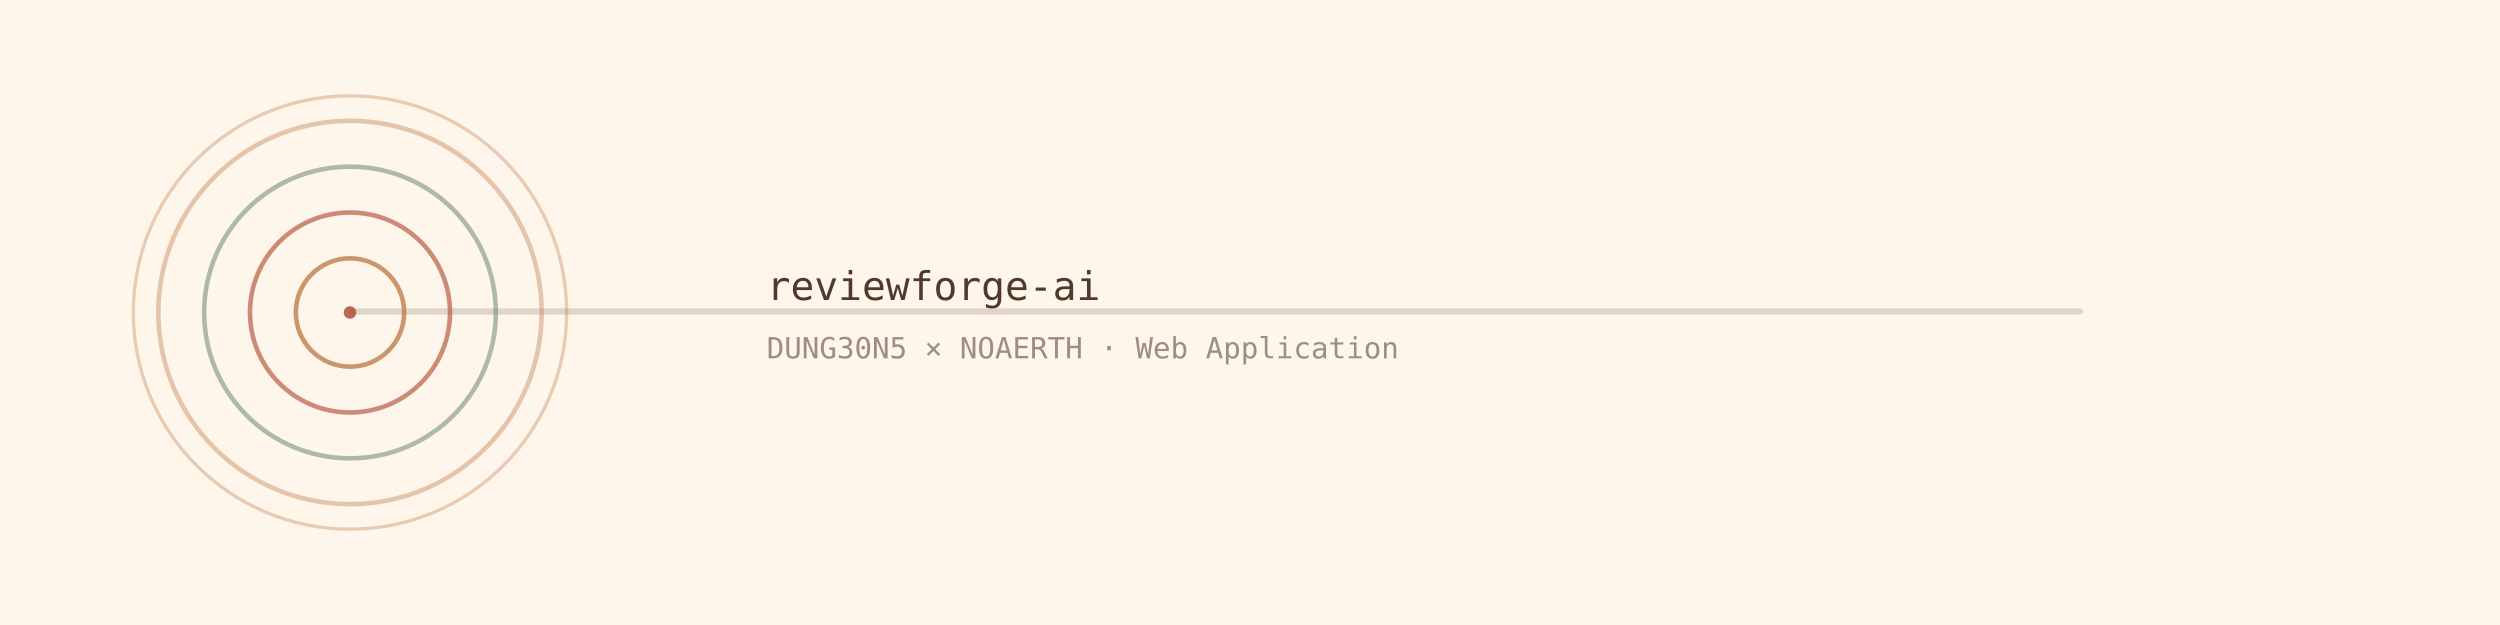
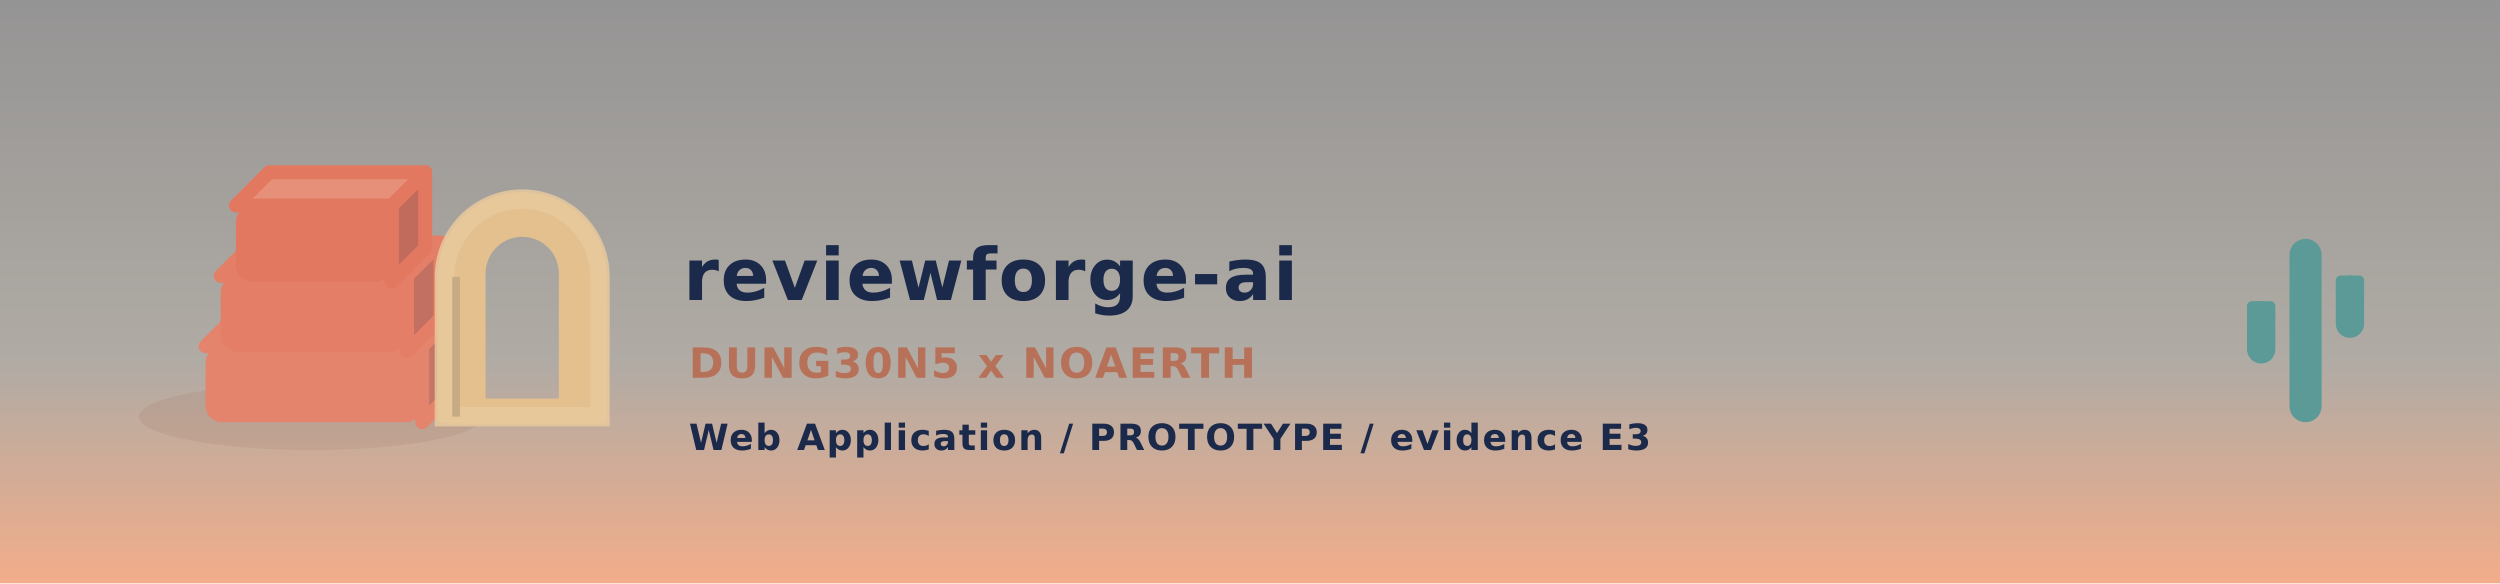
- <svg xmlns="http://www.w3.org/2000/svg" viewBox="0 0 1200 300" width="1200" height="300" role="img" aria-label="reviewforge-ai identity object">
-   <rect width="1200" height="300" fill="#fef6eb" />
-   <defs>
-     <linearGradient id="gft" x1="0" y1="0" x2="1" y2="1">
-       <stop offset="0%" stop-color="#be7e4c" />
-       <stop offset="100%" stop-color="#b4573f" />
-     </linearGradient>
-   </defs>
-   <rect x="168.00" y="148.00" width="832.00" height="3.00" rx="2.00" fill="rgba(63,37,22,0.160)" opacity="1.00" />
-   <circle cx="168.00" cy="150.00" r="26.00" fill="none" stroke="rgba(190,126,76,0.800)" stroke-width="2.20" opacity="1.00" />
-   <circle cx="168.00" cy="150.00" r="48.00" fill="none" stroke="rgba(180,87,63,0.670)" stroke-width="2.20" opacity="1.00" />
-   <circle cx="168.00" cy="150.00" r="70.00" fill="none" stroke="rgba(108,138,98,0.540)" stroke-width="2.20" opacity="1.00" />
-   <circle cx="168.00" cy="150.00" r="92.00" fill="none" stroke="rgba(190,126,76,0.410)" stroke-width="2.20" opacity="1.00" />
+ <svg xmlns="http://www.w3.org/2000/svg" width="900" height="210" viewBox="0 0 900 210" role="img" aria-label="reviewforge-ai - identity object">
+   <linearGradient id="skyf" x1="0" y1="0" x2="0" y2="1">
+     <stop offset="0" stop-color="#959494" />
+     <stop offset="0.62" stop-color="#b0aba4" />
+     <stop offset="1" stop-color="#f3ad8a" />
+   </linearGradient>
+   <rect width="900" height="210" fill="url(#skyf)" />
+   <rect x="0" y="352" width="900" height="-142" fill="#e9cda3" />
+   <rect x="0" y="352" width="900" height="3" fill="#ebd1a9" />
+   <ellipse cx="112" cy="150" rx="62" ry="12" fill="rgba(138,90,68,0.11)" />
  <g>
-     <circle cx="168.00" cy="150.00" r="104.00" fill="none" stroke="rgba(190,126,76,0.350)" stroke-width="1.60" opacity="1.00" />
-     <animate attributeName="opacity" values="0.25;1.0;0.25" dur="18.2s" begin="0s" repeatCount="indefinite" />
+     <path d="M74,124.67 L152,124.67 L164,112.67 L86,112.67 Z" fill="#e99a82" stroke="#e5846c" stroke-width="5" stroke-linejoin="round" />
+     <path d="M152,124.67 L164,112.67 L164,140 L152,152 Z" fill="#c37566" stroke="#e5846c" stroke-width="5" stroke-linejoin="round" />
+     <rect x="74" y="124.67" width="78" height="27.33" rx="6" fill="#e5846c" />
+     <path d="M79.46,99.33 L146.54,99.33 L158.54,87.33 L91.46,87.33 Z" fill="#e8957d" stroke="#e47e66" stroke-width="5" stroke-linejoin="round" />
+     <path d="M146.54,99.33 L158.54,87.33 L158.54,114.67 L146.54,126.67 Z" fill="#c27061" stroke="#e47e66" stroke-width="5" stroke-linejoin="round" />
+     <rect x="79.46" y="99.33" width="67.08" height="27.33" rx="6" fill="#e47e66" />
+     <path d="M84.92,74 L141.08,74 L153.08,62 L96.92,62 Z" fill="#e79079" stroke="#e37861" stroke-width="5" stroke-linejoin="round" />
+     <path d="M141.08,74 L153.08,62 L153.08,89.33 L141.08,101.33 Z" fill="#c16b5d" stroke="#e37861" stroke-width="5" stroke-linejoin="round" />
+     <rect x="84.92" y="74" width="56.16" height="27.33" rx="6" fill="#e37861" />
+     <animate attributeName="opacity" values="0.72;1;0.72" dur="6s" begin="0s" repeatCount="indefinite" />
  </g>
-   <circle cx="168" cy="150" r="3" fill="rgba(180,87,63,0.900)">
-     <animate attributeName="opacity" values="0.35;0.95;0.35" dur="18.2s" begin="0s" repeatCount="indefinite" />
-   </circle>
-   <text x="368" y="144" font-family="ui-monospace,Menlo,monospace" font-size="19" fill="rgba(63,37,22,0.900)">reviewforge-ai</text>
-   <text x="368" y="172" font-family="ui-monospace,Menlo,monospace" font-size="14" fill="rgba(63,37,22,0.500)">DUNG30N5 × NOAERTH · Web Application</text>
+   <path d="M160,150 L160,99.68 A28,28 0 0 1 216,99.68 L216,150 Z M172.32,146 L172.32,98.43 A15.68,15.68 0 0 1 203.68,98.43 L203.68,146 Z" fill="#e3c08d" fill-rule="evenodd" stroke="#e3c08d" stroke-width="5" stroke-linejoin="round" />
+   <path d="M160,150 L160,99.68 A28,28 0 0 1 216,99.68 L216,150 Z" fill="none" stroke="#e8c99d" stroke-width="7" stroke-linecap="round" opacity="0.85" />
+   <rect x="162.8" y="99.68" width="2.8" height="50.32" fill="#c7ab84" />
+   <text x="246" y="108" font-family="Verdana,DejaVu Sans,sans-serif" font-size="26" font-weight="700" letter-spacing="0.6" fill="#1b2a4a" text-anchor="start">reviewforge-ai</text>
+   <text x="248" y="136" font-family="Verdana,DejaVu Sans,sans-serif" font-size="15" font-weight="700" letter-spacing="0.6" fill="#b87159" text-anchor="start">DUNG30N5 x NOAERTH</text>
+   <text x="248" y="162" font-family="Verdana,DejaVu Sans,sans-serif" font-size="13" font-weight="700" letter-spacing="0.6" fill="#1b2a4a" text-anchor="start">Web Application  /  PROTOTYPE  /  evidence E3</text>
+   <rect x="824.22" y="86" width="11.56" height="66" rx="5.78" fill="#5b9a97" />
+   <rect x="808.92" y="108.44" width="10.2" height="22.44" rx="5.1" fill="#5b9a97" />
+   <rect x="808.92" y="108.44" width="10.2" height="6.6" rx="1.7" fill="#5b9a97" />
+   <rect x="840.88" y="99.2" width="10.2" height="22.44" rx="5.1" fill="#5b9a97" />
+   <rect x="840.88" y="99.2" width="10.2" height="6.6" rx="1.7" fill="#5b9a97" />
</svg>
